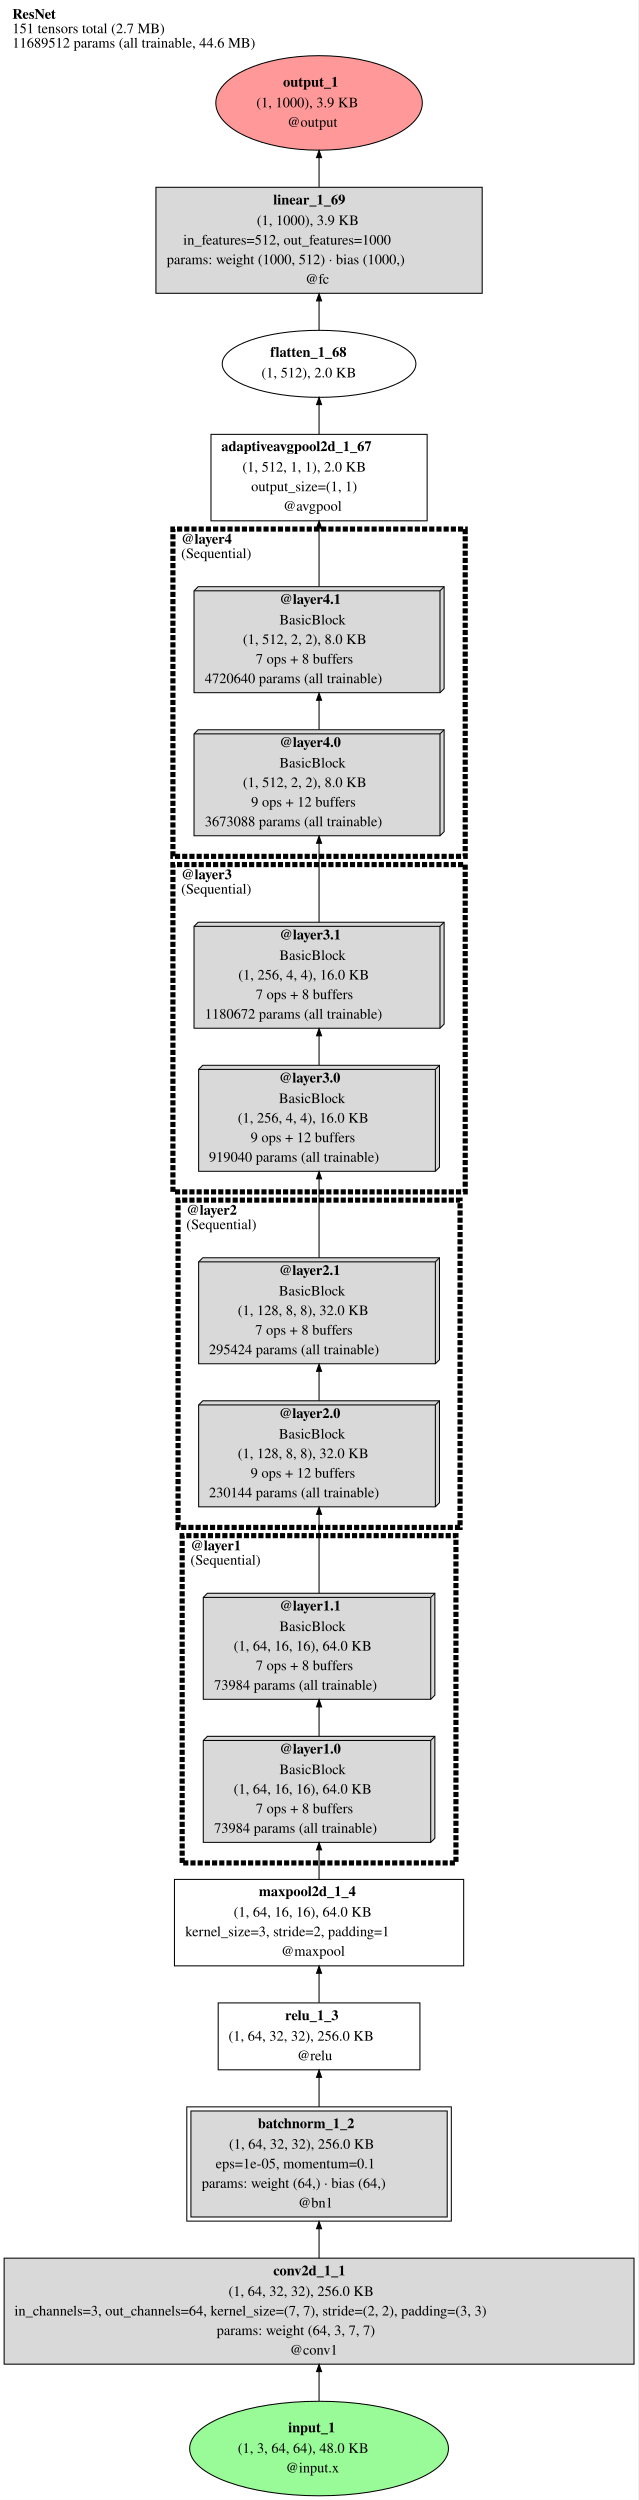
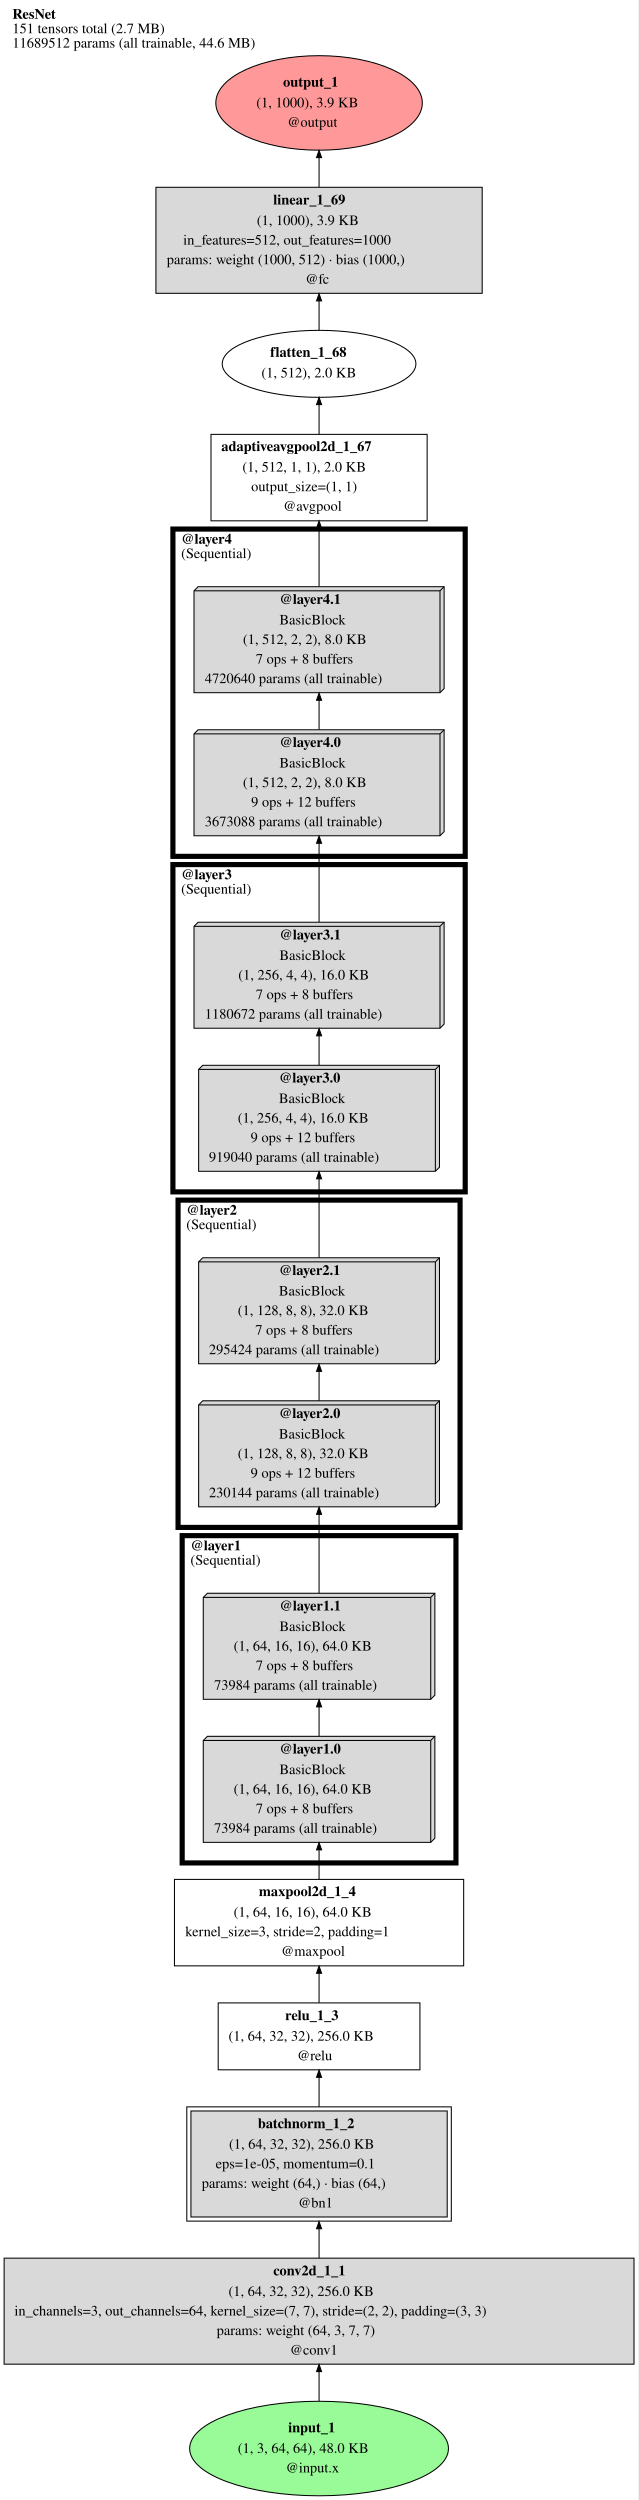
<svg xmlns="http://www.w3.org/2000/svg" xmlns:xlink="http://www.w3.org/1999/xlink" width="620pt" height="2429pt" viewBox="0.00 0.00 620.00 2428.90">
  <g id="graph0" class="graph" transform="scale(1 1) rotate(0) translate(4 2424.9)">
    <polygon fill="white" stroke="transparent" points="-4,4 -4,-2424.9 616,-2424.9 616,4 -4,4" />
    <text text-anchor="start" x="8" y="-2406.7" font-family="Times,serif" font-weight="bold" font-size="14.00">ResNet</text>
    <text text-anchor="start" x="8" y="-2392.7" font-family="Times,serif" font-size="14.00">151 tensors total (2.7 MB)</text>
    <text text-anchor="start" x="8" y="-2378.7" font-family="Times,serif" font-size="14.00">11689512 params (all trainable, 44.6 MB)</text>
-     <g id="clust3" class="cluster">
-       <polygon fill="white" stroke="black" stroke-width="5" stroke-dasharray="5,2" points="173,-614.92 173,-932.92 439,-932.92 439,-614.92 173,-614.92" />
+     <g id="clust2" class="cluster">
+       <polygon fill="white" stroke="black" stroke-width="5" points="173,-614.92 173,-932.92 439,-932.92 439,-614.92 173,-614.92" />
      <text text-anchor="start" x="181" y="-918.72" font-family="Times,serif" font-weight="bold" font-size="14.00">@layer1</text>
      <text text-anchor="start" x="181" y="-904.72" font-family="Times,serif" font-size="14.00">(Sequential)</text>
    </g>
-     <g id="clust4" class="cluster">
-       <polygon fill="white" stroke="black" stroke-width="5" stroke-dasharray="5,2" points="169,-940.92 169,-1258.92 443,-1258.92 443,-940.92 169,-940.92" />
+     <g id="clust3" class="cluster">
+       <polygon fill="white" stroke="black" stroke-width="5" points="169,-940.92 169,-1258.92 443,-1258.92 443,-940.92 169,-940.92" />
      <text text-anchor="start" x="177" y="-1244.72" font-family="Times,serif" font-weight="bold" font-size="14.00">@layer2</text>
      <text text-anchor="start" x="177" y="-1230.72" font-family="Times,serif" font-size="14.00">(Sequential)</text>
    </g>
-     <g id="clust5" class="cluster">
-       <polygon fill="white" stroke="black" stroke-width="5" stroke-dasharray="5,2" points="164,-1266.92 164,-1584.92 448,-1584.92 448,-1266.92 164,-1266.92" />
+     <g id="clust4" class="cluster">
+       <polygon fill="white" stroke="black" stroke-width="5" points="164,-1266.92 164,-1584.92 448,-1584.92 448,-1266.92 164,-1266.92" />
      <text text-anchor="start" x="172" y="-1570.72" font-family="Times,serif" font-weight="bold" font-size="14.00">@layer3</text>
      <text text-anchor="start" x="172" y="-1556.72" font-family="Times,serif" font-size="14.00">(Sequential)</text>
    </g>
-     <g id="clust6" class="cluster">
-       <polygon fill="white" stroke="black" stroke-width="5" stroke-dasharray="5,2" points="164,-1592.92 164,-1910.92 448,-1910.92 448,-1592.92 164,-1592.92" />
+     <g id="clust5" class="cluster">
+       <polygon fill="white" stroke="black" stroke-width="5" points="164,-1592.92 164,-1910.92 448,-1910.92 448,-1592.92 164,-1592.92" />
      <text text-anchor="start" x="172" y="-1896.72" font-family="Times,serif" font-weight="bold" font-size="14.00">@layer4</text>
      <text text-anchor="start" x="172" y="-1882.72" font-family="Times,serif" font-size="14.00">(Sequential)</text>
    </g>
    <g id="node1" class="node">
      <ellipse fill="#98fb98" stroke="black" cx="306" cy="-45.96" rx="125.73" ry="45.92" />
      <text text-anchor="start" x="276" y="-61.76" font-family="Times,serif" font-weight="bold" font-size="14.00">input_1</text>
      <text text-anchor="start" x="227" y="-41.76" font-family="Times,serif" font-size="14.00">(1, 3, 64, 64), 48.0 KB</text>
      <text text-anchor="start" x="273.5" y="-22.76" font-family="Times,serif" font-size="14.00">@input.x</text>
    </g>
    <g id="node2" class="node">
      <polygon fill="#d9d9d9" stroke="black" points="612,-230.92 0,-230.92 0,-127.92 612,-127.92 612,-230.92" />
      <text text-anchor="start" x="261.5" y="-214.22" font-family="Times,serif" font-weight="bold" font-size="14.00">conv2d_1_1</text>
      <text text-anchor="start" x="218" y="-194.22" font-family="Times,serif" font-size="14.00">(1, 64, 32, 32), 256.0 KB</text>
      <text text-anchor="start" x="10" y="-175.22" font-family="Times,serif" font-size="14.00">in_channels=3, out_channels=64, kernel_size=(7, 7), stride=(2, 2), padding=(3, 3)</text>
      <text text-anchor="start" x="206.5" y="-156.22" font-family="Times,serif" font-size="14.00">params: weight (64, 3, 7, 7)</text>
      <text text-anchor="start" x="277.5" y="-137.22" font-family="Times,serif" font-size="14.00">@conv1</text>
    </g>
    <g id="edge1" class="edge">
      <path fill="none" stroke="black" d="M306,-92.2C306,-101.32 306,-111.02 306,-120.5" />
      <polygon fill="black" stroke="black" points="303.55,-120.69 306,-127.69 308.45,-120.69 303.55,-120.69" />
    </g>
    <g id="node3" class="node">
      <g id="a_node3">
        <a xlink:title="Hidden buffers: bn1.running_mean, bn1.running_var">
          <polygon fill="#d9d9d9" stroke="black" points="430.5,-373.92 181.5,-373.92 181.5,-270.92 430.5,-270.92 430.5,-373.92" />
          <polygon fill="none" stroke="black" points="434.5,-377.92 177.5,-377.92 177.5,-266.92 434.5,-266.92 434.5,-377.92" />
          <text text-anchor="start" x="246.5" y="-357.22" font-family="Times,serif" font-weight="bold" font-size="14.00">batchnorm_1_2</text>
          <text text-anchor="start" x="218.5" y="-337.22" font-family="Times,serif" font-size="14.00">(1, 64, 32, 32), 256.0 KB</text>
          <text text-anchor="start" x="205.5" y="-318.22" font-family="Times,serif" font-size="14.00">eps=1e-05, momentum=0.1</text>
          <text text-anchor="start" x="192" y="-299.22" font-family="Times,serif" font-size="14.00">params: weight (64,) · bias (64,)</text>
          <text text-anchor="start" x="285.5" y="-280.22" font-family="Times,serif" font-size="14.00">@bn1</text>
        </a>
      </g>
    </g>
    <g id="edge2" class="edge">
      <path fill="none" stroke="black" d="M306,-230.93C306,-240.12 306,-249.81 306,-259.29" />
      <polygon fill="black" stroke="black" points="303.55,-259.49 306,-266.49 308.45,-259.49 303.55,-259.49" />
    </g>
    <g id="node4" class="node">
      <polygon fill="white" stroke="black" points="404,-478.92 208,-478.92 208,-413.92 404,-413.92 404,-478.92" />
      <text text-anchor="start" x="273" y="-462.22" font-family="Times,serif" font-weight="bold" font-size="14.00">relu_1_3</text>
      <text text-anchor="start" x="218" y="-442.22" font-family="Times,serif" font-size="14.00">(1, 64, 32, 32), 256.0 KB</text>
      <text text-anchor="start" x="284.5" y="-423.22" font-family="Times,serif" font-size="14.00">@relu</text>
    </g>
    <g id="edge3" class="edge">
      <path fill="none" stroke="black" d="M306,-378C306,-387.61 306,-397.44 306,-406.51" />
      <polygon fill="black" stroke="black" points="303.55,-406.61 306,-413.61 308.45,-406.61 303.55,-406.61" />
    </g>
    <g id="node5" class="node">
      <polygon fill="white" stroke="black" points="446.5,-598.92 165.5,-598.92 165.5,-514.92 446.5,-514.92 446.5,-598.92" />
      <text text-anchor="start" x="247.5" y="-582.72" font-family="Times,serif" font-weight="bold" font-size="14.00">maxpool2d_1_4</text>
      <text text-anchor="start" x="223" y="-562.72" font-family="Times,serif" font-size="14.00">(1, 64, 16, 16), 64.0 KB</text>
      <text text-anchor="start" x="176" y="-543.72" font-family="Times,serif" font-size="14.00">kernel_size=3, stride=2, padding=1</text>
      <text text-anchor="start" x="269" y="-524.72" font-family="Times,serif" font-size="14.00">@maxpool</text>
    </g>
    <g id="edge4" class="edge">
      <path fill="none" stroke="black" d="M306,-479.1C306,-487.97 306,-497.82 306,-507.43" />
      <polygon fill="black" stroke="black" points="303.55,-507.71 306,-514.71 308.45,-507.71 303.55,-507.71" />
    </g>
    <g id="node6" class="node">
      <polygon fill="#d9d9d9" stroke="black" points="418.5,-737.92 197.5,-737.92 193.5,-733.92 193.5,-634.92 414.5,-634.92 418.5,-638.92 418.5,-737.92" />
      <polyline fill="none" stroke="black" points="414.5,-733.92 193.5,-733.92 " />
      <polyline fill="none" stroke="black" points="414.5,-733.92 414.5,-634.92 " />
      <polyline fill="none" stroke="black" points="414.5,-733.92 418.5,-737.92 " />
      <text text-anchor="start" x="267.5" y="-721.22" font-family="Times,serif" font-weight="bold" font-size="14.00">@layer1.0</text>
      <text text-anchor="start" x="267.5" y="-701.22" font-family="Times,serif" font-size="14.00">BasicBlock</text>
      <text text-anchor="start" x="223" y="-682.22" font-family="Times,serif" font-size="14.00">(1, 64, 16, 16), 64.0 KB</text>
      <text text-anchor="start" x="244.5" y="-663.22" font-family="Times,serif" font-size="14.00">7 ops + 8 buffers</text>
      <text text-anchor="start" x="204" y="-644.22" font-family="Times,serif" font-size="14.00">73984 params (all trainable)</text>
    </g>
    <g id="edge5" class="edge">
      <path fill="none" stroke="black" d="M306,-598.97C306,-608.02 306,-617.77 306,-627.35" />
      <polygon fill="black" stroke="black" points="303.55,-627.63 306,-634.63 308.45,-627.63 303.55,-627.63" />
    </g>
    <g id="node7" class="node">
      <polygon fill="#d9d9d9" stroke="black" points="418.5,-876.92 197.5,-876.92 193.5,-872.92 193.5,-773.92 414.5,-773.92 418.5,-777.92 418.5,-876.92" />
      <polyline fill="none" stroke="black" points="414.5,-872.92 193.5,-872.92 " />
      <polyline fill="none" stroke="black" points="414.5,-872.92 414.5,-773.92 " />
      <polyline fill="none" stroke="black" points="414.5,-872.92 418.5,-876.92 " />
      <text text-anchor="start" x="267.5" y="-860.22" font-family="Times,serif" font-weight="bold" font-size="14.00">@layer1.1</text>
      <text text-anchor="start" x="267.5" y="-840.22" font-family="Times,serif" font-size="14.00">BasicBlock</text>
      <text text-anchor="start" x="223" y="-821.22" font-family="Times,serif" font-size="14.00">(1, 64, 16, 16), 64.0 KB</text>
      <text text-anchor="start" x="244.5" y="-802.22" font-family="Times,serif" font-size="14.00">7 ops + 8 buffers</text>
      <text text-anchor="start" x="204" y="-783.22" font-family="Times,serif" font-size="14.00">73984 params (all trainable)</text>
    </g>
    <g id="edge6" class="edge">
      <path fill="none" stroke="black" d="M306,-738.05C306,-747.28 306,-756.98 306,-766.41" />
      <polygon fill="black" stroke="black" points="303.55,-766.55 306,-773.55 308.45,-766.55 303.55,-766.55" />
    </g>
    <g id="node8" class="node">
      <polygon fill="#d9d9d9" stroke="black" points="423,-1063.92 193,-1063.92 189,-1059.92 189,-960.92 419,-960.92 423,-964.92 423,-1063.92" />
      <polyline fill="none" stroke="black" points="419,-1059.92 189,-1059.92 " />
      <polyline fill="none" stroke="black" points="419,-1059.92 419,-960.92 " />
      <polyline fill="none" stroke="black" points="419,-1059.92 423,-1063.92 " />
      <text text-anchor="start" x="267" y="-1047.22" font-family="Times,serif" font-weight="bold" font-size="14.00">@layer2.0</text>
      <text text-anchor="start" x="267" y="-1027.22" font-family="Times,serif" font-size="14.00">BasicBlock</text>
      <text text-anchor="start" x="227" y="-1008.22" font-family="Times,serif" font-size="14.00">(1, 128, 8, 8), 32.0 KB</text>
      <text text-anchor="start" x="239.5" y="-989.22" font-family="Times,serif" font-size="14.00">9 ops + 12 buffers</text>
      <text text-anchor="start" x="199" y="-970.22" font-family="Times,serif" font-size="14.00">230144 params (all trainable)</text>
    </g>
    <g id="edge7" class="edge">
      <path fill="none" stroke="black" d="M306,-876.98C306,-900.64 306,-928.94 306,-953.47" />
      <polygon fill="black" stroke="black" points="303.55,-953.61 306,-960.61 308.45,-953.61 303.55,-953.61" />
    </g>
    <g id="node9" class="node">
      <polygon fill="#d9d9d9" stroke="black" points="423,-1202.92 193,-1202.92 189,-1198.92 189,-1099.92 419,-1099.92 423,-1103.92 423,-1202.92" />
      <polyline fill="none" stroke="black" points="419,-1198.92 189,-1198.92 " />
      <polyline fill="none" stroke="black" points="419,-1198.92 419,-1099.92 " />
      <polyline fill="none" stroke="black" points="419,-1198.92 423,-1202.92 " />
      <text text-anchor="start" x="267" y="-1186.22" font-family="Times,serif" font-weight="bold" font-size="14.00">@layer2.1</text>
      <text text-anchor="start" x="267" y="-1166.22" font-family="Times,serif" font-size="14.00">BasicBlock</text>
      <text text-anchor="start" x="227" y="-1147.22" font-family="Times,serif" font-size="14.00">(1, 128, 8, 8), 32.0 KB</text>
      <text text-anchor="start" x="244" y="-1128.22" font-family="Times,serif" font-size="14.00">7 ops + 8 buffers</text>
      <text text-anchor="start" x="199" y="-1109.22" font-family="Times,serif" font-size="14.00">295424 params (all trainable)</text>
    </g>
    <g id="edge8" class="edge">
      <path fill="none" stroke="black" d="M306,-1064.05C306,-1073.28 306,-1082.98 306,-1092.41" />
      <polygon fill="black" stroke="black" points="303.55,-1092.55 306,-1099.55 308.45,-1092.55 303.55,-1092.55" />
    </g>
    <g id="node10" class="node">
      <polygon fill="#d9d9d9" stroke="black" points="423,-1389.92 193,-1389.92 189,-1385.92 189,-1286.92 419,-1286.92 423,-1290.92 423,-1389.92" />
      <polyline fill="none" stroke="black" points="419,-1385.92 189,-1385.92 " />
      <polyline fill="none" stroke="black" points="419,-1385.92 419,-1286.92 " />
      <polyline fill="none" stroke="black" points="419,-1385.92 423,-1389.92 " />
      <text text-anchor="start" x="267" y="-1373.22" font-family="Times,serif" font-weight="bold" font-size="14.00">@layer3.0</text>
      <text text-anchor="start" x="267" y="-1353.22" font-family="Times,serif" font-size="14.00">BasicBlock</text>
      <text text-anchor="start" x="227" y="-1334.22" font-family="Times,serif" font-size="14.00">(1, 256, 4, 4), 16.0 KB</text>
      <text text-anchor="start" x="239.5" y="-1315.22" font-family="Times,serif" font-size="14.00">9 ops + 12 buffers</text>
      <text text-anchor="start" x="199" y="-1296.22" font-family="Times,serif" font-size="14.00">919040 params (all trainable)</text>
    </g>
    <g id="edge9" class="edge">
      <path fill="none" stroke="black" d="M306,-1202.98C306,-1226.64 306,-1254.94 306,-1279.47" />
      <polygon fill="black" stroke="black" points="303.55,-1279.61 306,-1286.61 308.45,-1279.61 303.55,-1279.61" />
    </g>
    <g id="node11" class="node">
      <polygon fill="#d9d9d9" stroke="black" points="427.5,-1528.92 188.5,-1528.92 184.5,-1524.92 184.5,-1425.92 423.5,-1425.92 427.5,-1429.92 427.5,-1528.92" />
      <polyline fill="none" stroke="black" points="423.5,-1524.92 184.5,-1524.92 " />
      <polyline fill="none" stroke="black" points="423.5,-1524.92 423.5,-1425.92 " />
      <polyline fill="none" stroke="black" points="423.5,-1524.92 427.5,-1528.92 " />
      <text text-anchor="start" x="267.5" y="-1512.22" font-family="Times,serif" font-weight="bold" font-size="14.00">@layer3.1</text>
      <text text-anchor="start" x="267.5" y="-1492.22" font-family="Times,serif" font-size="14.00">BasicBlock</text>
      <text text-anchor="start" x="227.5" y="-1473.22" font-family="Times,serif" font-size="14.00">(1, 256, 4, 4), 16.0 KB</text>
      <text text-anchor="start" x="244.5" y="-1454.22" font-family="Times,serif" font-size="14.00">7 ops + 8 buffers</text>
      <text text-anchor="start" x="195" y="-1435.22" font-family="Times,serif" font-size="14.00">1180672 params (all trainable)</text>
    </g>
    <g id="edge10" class="edge">
      <path fill="none" stroke="black" d="M306,-1390.05C306,-1399.28 306,-1408.98 306,-1418.41" />
      <polygon fill="black" stroke="black" points="303.55,-1418.55 306,-1425.55 308.45,-1418.55 303.55,-1418.55" />
    </g>
    <g id="node12" class="node">
      <polygon fill="#d9d9d9" stroke="black" points="427.5,-1715.92 188.5,-1715.92 184.5,-1711.92 184.5,-1612.92 423.5,-1612.92 427.5,-1616.92 427.5,-1715.92" />
      <polyline fill="none" stroke="black" points="423.5,-1711.92 184.5,-1711.92 " />
      <polyline fill="none" stroke="black" points="423.5,-1711.92 423.5,-1612.92 " />
      <polyline fill="none" stroke="black" points="423.5,-1711.92 427.5,-1715.92 " />
      <text text-anchor="start" x="267.5" y="-1699.22" font-family="Times,serif" font-weight="bold" font-size="14.00">@layer4.0</text>
      <text text-anchor="start" x="267.5" y="-1679.22" font-family="Times,serif" font-size="14.00">BasicBlock</text>
      <text text-anchor="start" x="232" y="-1660.22" font-family="Times,serif" font-size="14.00">(1, 512, 2, 2), 8.0 KB</text>
      <text text-anchor="start" x="240" y="-1641.22" font-family="Times,serif" font-size="14.00">9 ops + 12 buffers</text>
      <text text-anchor="start" x="195" y="-1622.22" font-family="Times,serif" font-size="14.00">3673088 params (all trainable)</text>
    </g>
    <g id="edge11" class="edge">
      <path fill="none" stroke="black" d="M306,-1528.98C306,-1552.64 306,-1580.94 306,-1605.47" />
      <polygon fill="black" stroke="black" points="303.55,-1605.61 306,-1612.61 308.45,-1605.61 303.55,-1605.61" />
    </g>
    <g id="node13" class="node">
      <polygon fill="#d9d9d9" stroke="black" points="427.5,-1854.92 188.5,-1854.92 184.5,-1850.92 184.5,-1751.92 423.5,-1751.92 427.5,-1755.92 427.5,-1854.92" />
      <polyline fill="none" stroke="black" points="423.5,-1850.92 184.5,-1850.92 " />
      <polyline fill="none" stroke="black" points="423.5,-1850.92 423.5,-1751.92 " />
      <polyline fill="none" stroke="black" points="423.5,-1850.92 427.5,-1854.92 " />
      <text text-anchor="start" x="267.5" y="-1838.22" font-family="Times,serif" font-weight="bold" font-size="14.00">@layer4.1</text>
      <text text-anchor="start" x="267.5" y="-1818.22" font-family="Times,serif" font-size="14.00">BasicBlock</text>
      <text text-anchor="start" x="232" y="-1799.22" font-family="Times,serif" font-size="14.00">(1, 512, 2, 2), 8.0 KB</text>
      <text text-anchor="start" x="244.5" y="-1780.22" font-family="Times,serif" font-size="14.00">7 ops + 8 buffers</text>
      <text text-anchor="start" x="195" y="-1761.22" font-family="Times,serif" font-size="14.00">4720640 params (all trainable)</text>
    </g>
    <g id="edge12" class="edge">
      <path fill="none" stroke="black" d="M306,-1716.05C306,-1725.28 306,-1734.98 306,-1744.41" />
      <polygon fill="black" stroke="black" points="303.55,-1744.55 306,-1751.55 308.45,-1744.55 303.55,-1744.55" />
    </g>
    <g id="node14" class="node">
      <polygon fill="white" stroke="black" points="411,-2002.92 201,-2002.92 201,-1918.92 411,-1918.92 411,-2002.92" />
      <text text-anchor="start" x="211" y="-1986.72" font-family="Times,serif" font-weight="bold" font-size="14.00">adaptiveavgpool2d_1_67</text>
      <text text-anchor="start" x="231.5" y="-1966.72" font-family="Times,serif" font-size="14.00">(1, 512, 1, 1), 2.0 KB</text>
      <text text-anchor="start" x="240" y="-1947.72" font-family="Times,serif" font-size="14.00">output_size=(1, 1)</text>
      <text text-anchor="start" x="271" y="-1928.72" font-family="Times,serif" font-size="14.00">@avgpool</text>
    </g>
    <g id="edge13" class="edge">
      <path fill="none" stroke="black" d="M306,-1855.34C306,-1873.32 306,-1893.48 306,-1911.27" />
      <polygon fill="black" stroke="black" points="303.55,-1911.74 306,-1918.74 308.45,-1911.74 303.55,-1911.74" />
    </g>
    <g id="node15" class="node">
      <ellipse fill="white" stroke="black" cx="306" cy="-2071.45" rx="94.09" ry="32.55" />
      <text text-anchor="start" x="258.5" y="-2078.25" font-family="Times,serif" font-weight="bold" font-size="14.00">flatten_1_68</text>
      <text text-anchor="start" x="250" y="-2058.25" font-family="Times,serif" font-size="14.00">(1, 512), 2.0 KB</text>
    </g>
    <g id="edge14" class="edge">
      <path fill="none" stroke="black" d="M306,-2002.95C306,-2012.42 306,-2022.47 306,-2031.83" />
      <polygon fill="black" stroke="black" points="303.55,-2031.84 306,-2038.84 308.45,-2031.84 303.55,-2031.84" />
    </g>
    <g id="node16" class="node">
      <polygon fill="#d9d9d9" stroke="black" points="464.5,-2242.98 147.5,-2242.98 147.5,-2139.98 464.5,-2139.98 464.5,-2242.98" />
      <text text-anchor="start" x="261.5" y="-2226.28" font-family="Times,serif" font-weight="bold" font-size="14.00">linear_1_69</text>
      <text text-anchor="start" x="245.5" y="-2206.28" font-family="Times,serif" font-size="14.00">(1, 1000), 3.9 KB</text>
      <text text-anchor="start" x="174" y="-2187.28" font-family="Times,serif" font-size="14.00">in_features=512, out_features=1000</text>
      <text text-anchor="start" x="158" y="-2168.28" font-family="Times,serif" font-size="14.00">params: weight (1000, 512) · bias (1000,)</text>
      <text text-anchor="start" x="292.5" y="-2149.28" font-family="Times,serif" font-size="14.00">@fc</text>
    </g>
    <g id="edge15" class="edge">
      <path fill="none" stroke="black" d="M306,-2104.08C306,-2112.87 306,-2122.7 306,-2132.5" />
      <polygon fill="black" stroke="black" points="303.55,-2132.61 306,-2139.61 308.45,-2132.61 303.55,-2132.61" />
    </g>
    <g id="node17" class="node">
      <ellipse fill="#ff9999" stroke="black" cx="306" cy="-2324.94" rx="100.32" ry="45.92" />
      <text text-anchor="start" x="271" y="-2340.74" font-family="Times,serif" font-weight="bold" font-size="14.00">output_1</text>
      <text text-anchor="start" x="245" y="-2320.74" font-family="Times,serif" font-size="14.00">(1, 1000), 3.9 KB</text>
      <text text-anchor="start" x="275" y="-2301.74" font-family="Times,serif" font-size="14.00">@output</text>
    </g>
    <g id="edge16" class="edge">
      <path fill="none" stroke="black" d="M306,-2243.3C306,-2252.63 306,-2262.38 306,-2271.75" />
      <polygon fill="black" stroke="black" points="303.55,-2271.82 306,-2278.82 308.45,-2271.82 303.55,-2271.82" />
    </g>
  </g>
</svg>
